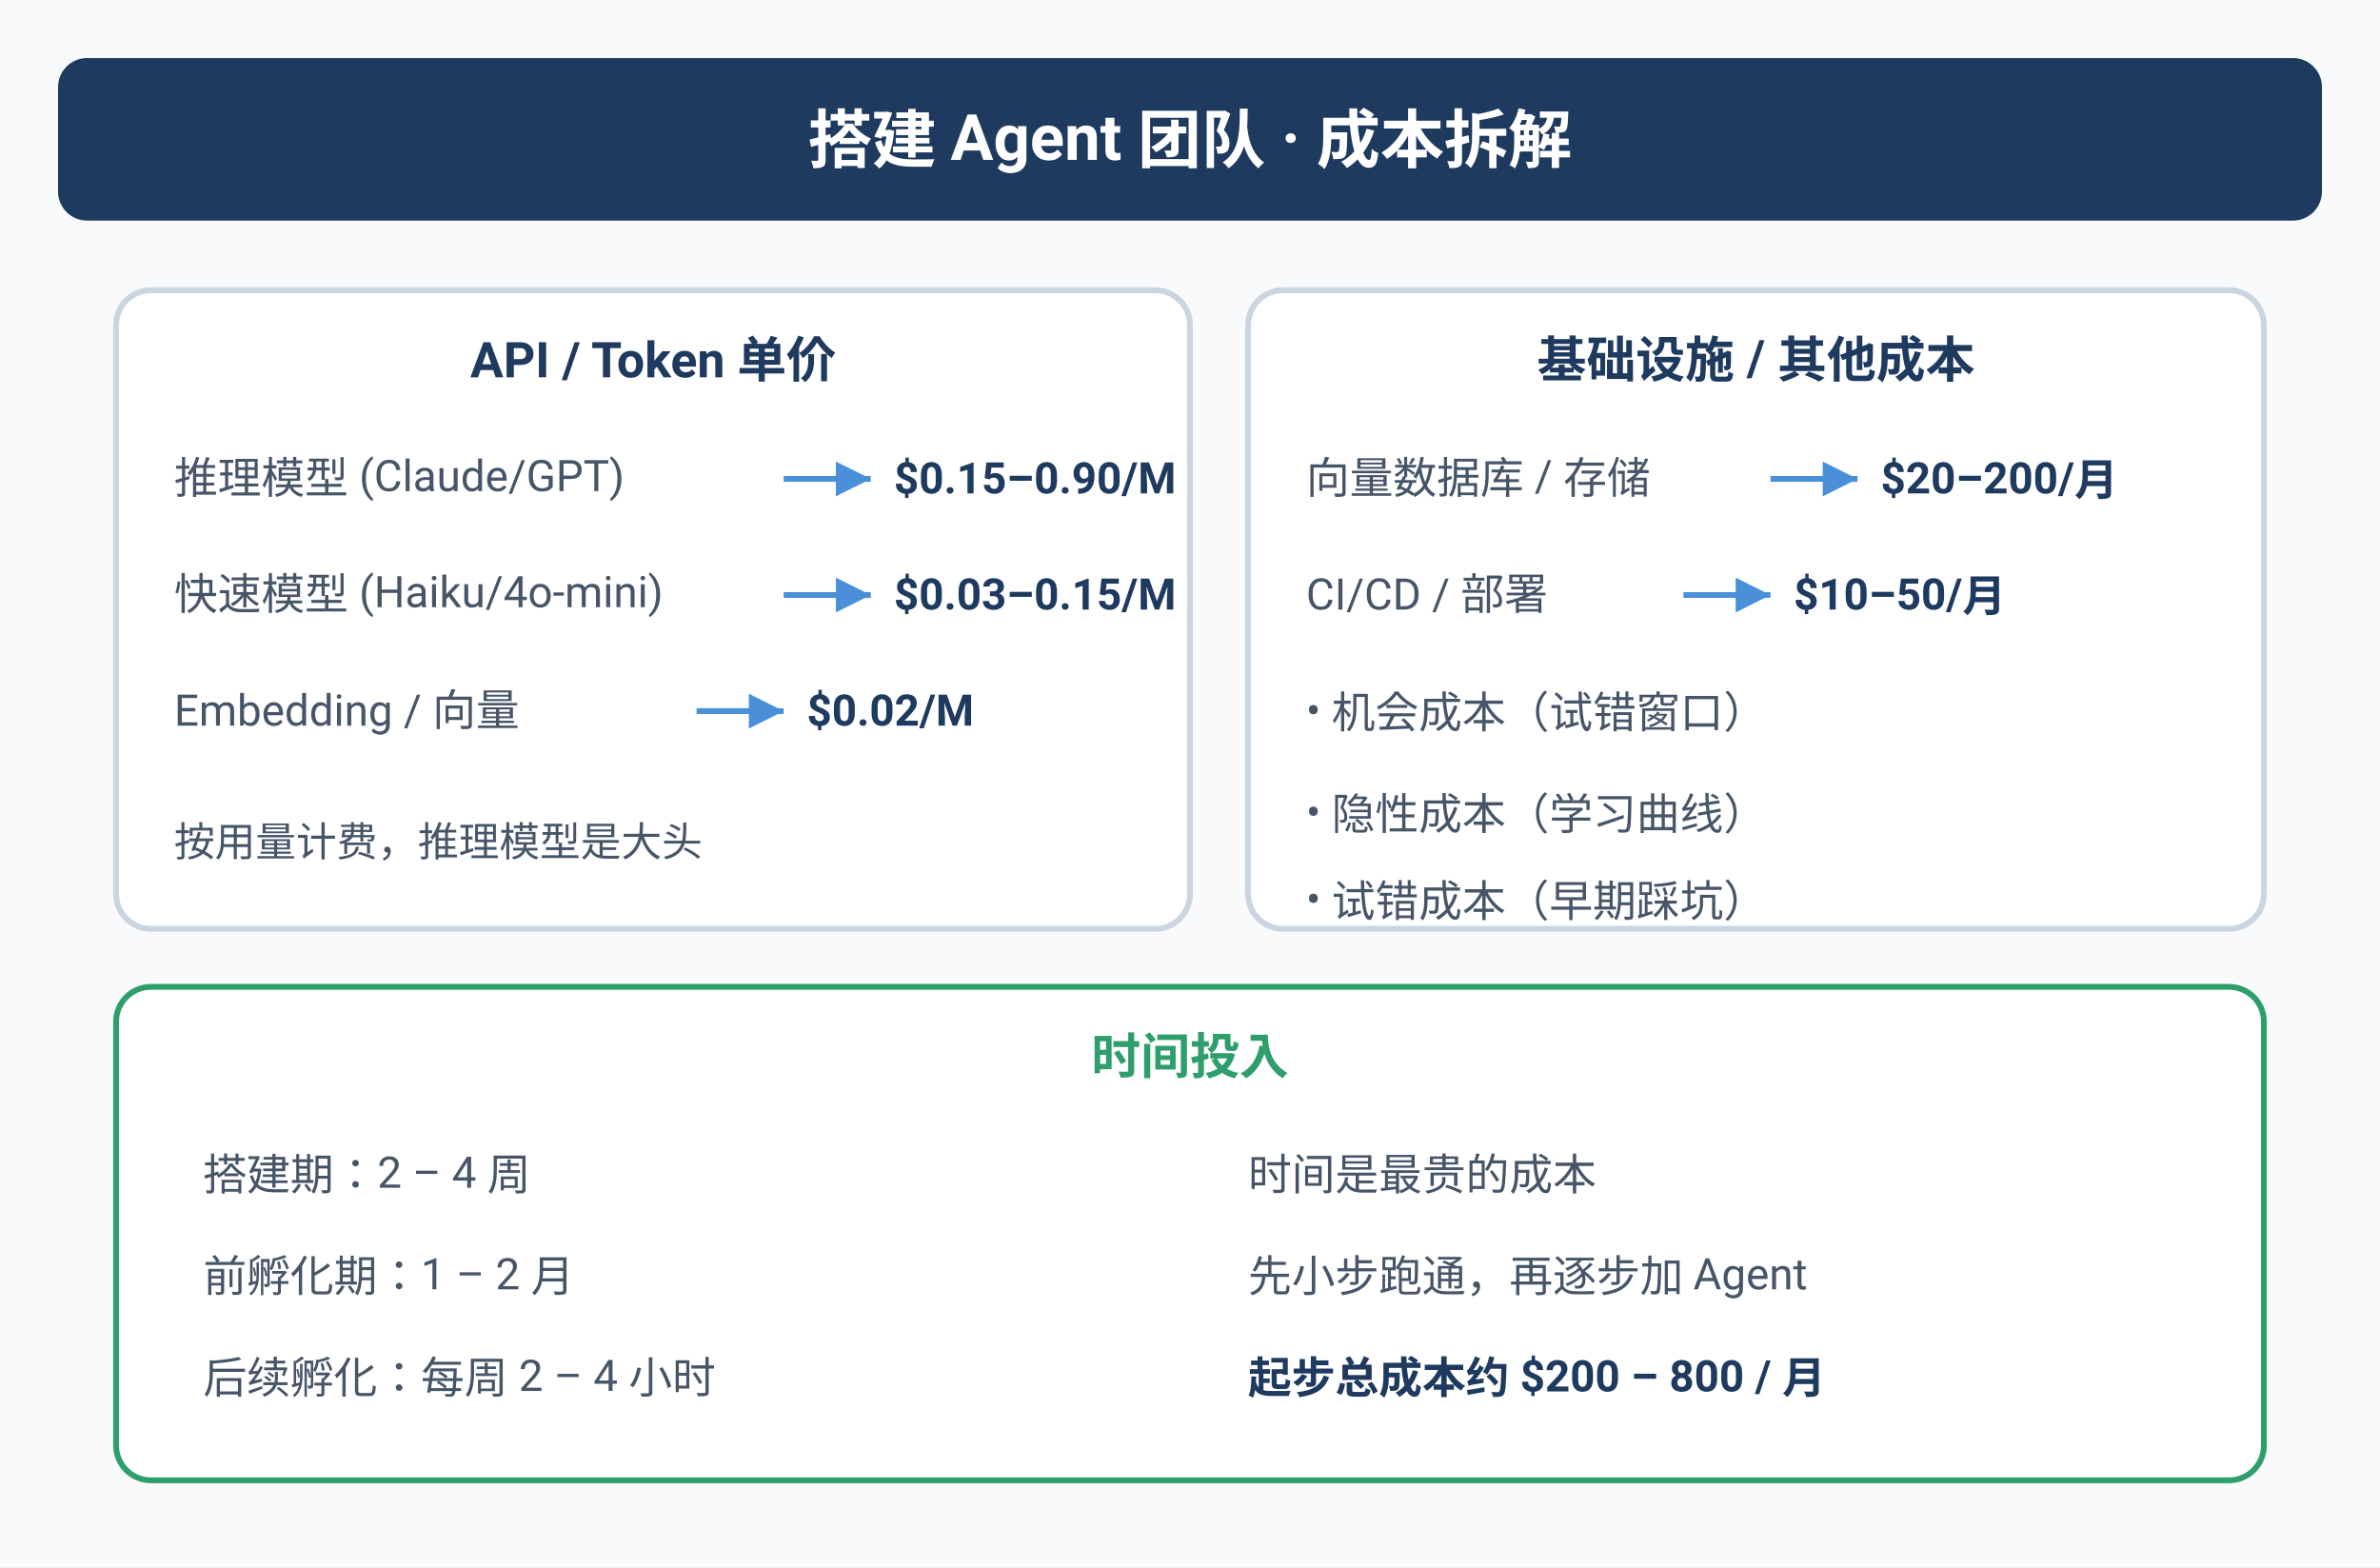
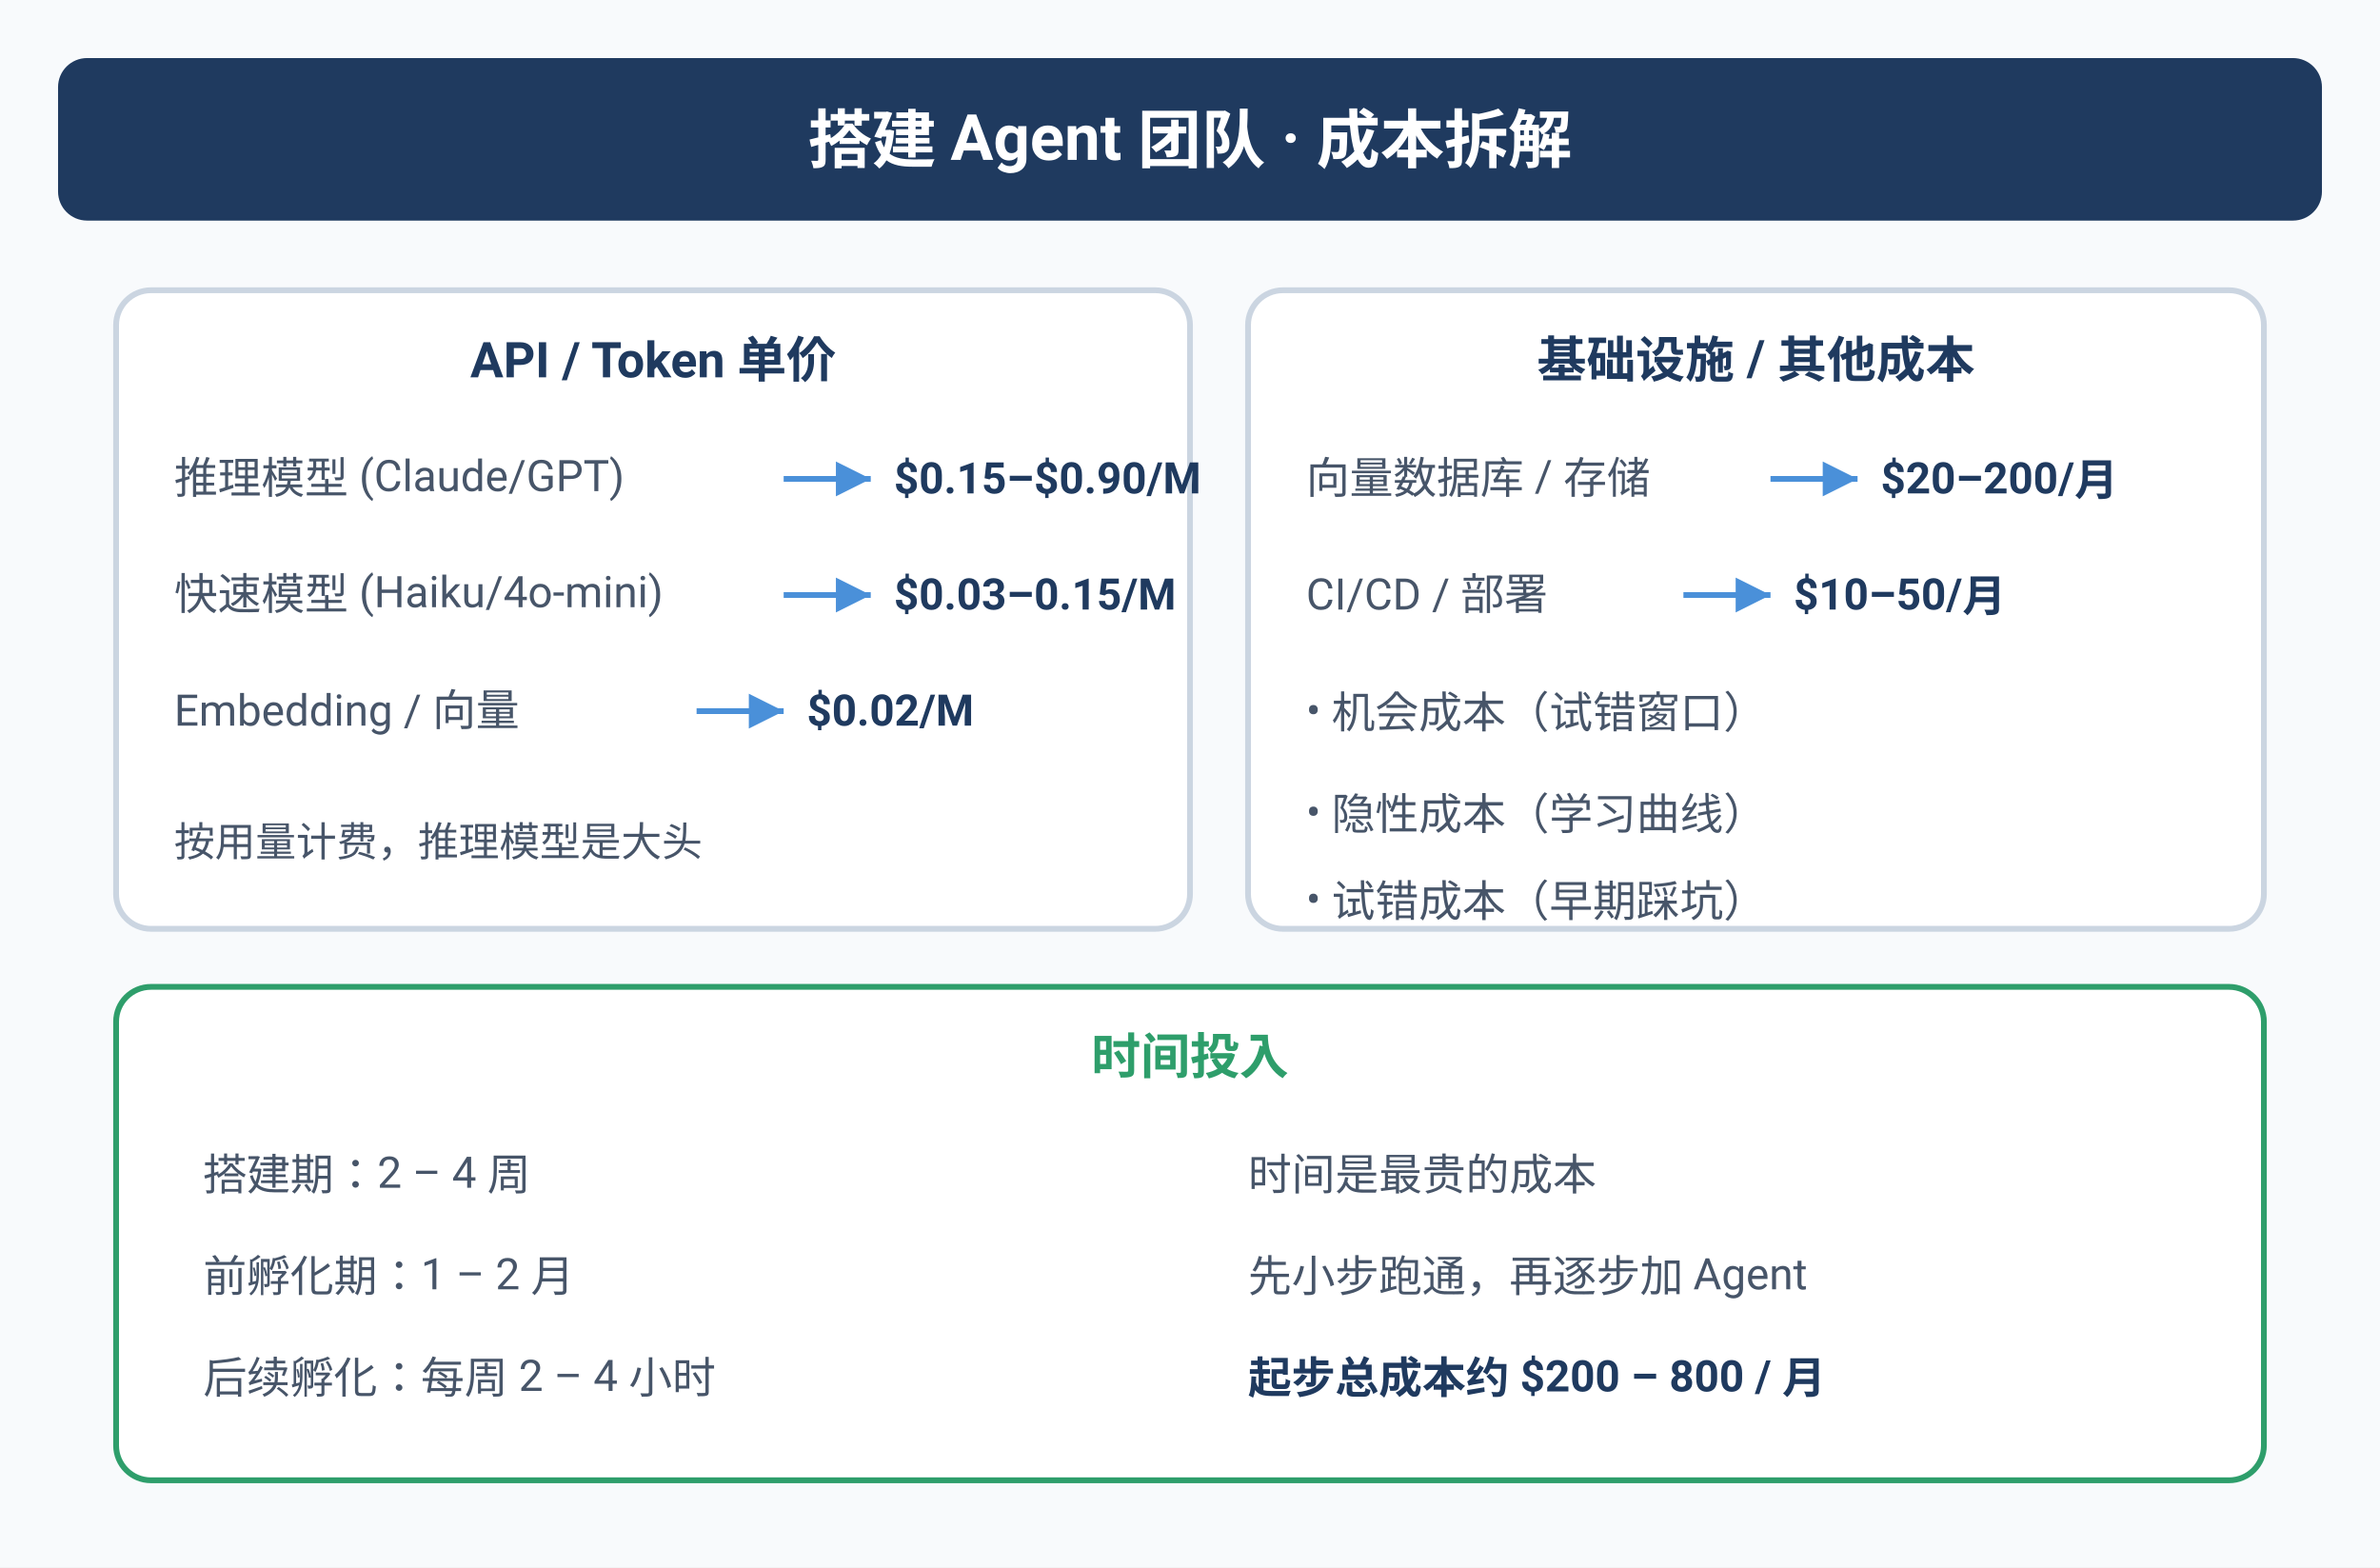
<svg xmlns="http://www.w3.org/2000/svg" viewBox="0 0 820 540" font-family="'Segoe UI', Roboto, Helvetica, Arial, sans-serif">
  <defs>
    <marker id="arrowCost" markerWidth="8" markerHeight="8" refX="6" refY="3" orient="auto">
      <path d="M0,0 L6,3 L0,6 Z" fill="#4a90d9" />
    </marker>
  </defs>
  <rect width="820" height="540" fill="#f8fafc" />
  <rect x="20" y="20" width="780" height="56" rx="10" fill="#1f3a5f" />
  <text x="410" y="56" fill="#fff" font-size="22" font-weight="700" text-anchor="middle">搭建 Agent 团队 · 成本拆解</text>
  <rect x="40" y="100" width="370" height="220" rx="12" fill="#fff" stroke="#cbd5e1" stroke-width="2" />
  <text x="225" y="130" fill="#1f3a5f" font-size="17" font-weight="700" text-anchor="middle">API / Token 单价</text>
  <text x="60" y="170" fill="#475569" font-size="15">推理模型 (Claude/GPT)</text>
  <line x1="270" y1="165" x2="300" y2="165" stroke="#4a90d9" stroke-width="2" marker-end="url(#arrowCost)" />
-   <text x="308" y="170" fill="#1f3a5f" font-size="15" font-weight="700">$0.15–0.90/M</text>
+   <text x="308" y="170" fill="#1f3a5f" font-size="15" font-weight="700">$0.15–$0.90/M</text>
  <text x="60" y="210" fill="#475569" font-size="15">快速模型 (Haiku/4o-mini)</text>
  <line x1="270" y1="205" x2="300" y2="205" stroke="#4a90d9" stroke-width="2" marker-end="url(#arrowCost)" />
  <text x="308" y="210" fill="#1f3a5f" font-size="15" font-weight="700">$0.03–0.15/M</text>
  <text x="60" y="250" fill="#475569" font-size="15">Embedding / 向量</text>
  <line x1="240" y1="245" x2="270" y2="245" stroke="#4a90d9" stroke-width="2" marker-end="url(#arrowCost)" />
  <text x="278" y="250" fill="#1f3a5f" font-size="15" font-weight="700">$0.02/M</text>
  <text x="60" y="295" fill="#475569" font-size="14">按用量计费，推理模型是大头</text>
  <rect x="430" y="100" width="350" height="220" rx="12" fill="#fff" stroke="#cbd5e1" stroke-width="2" />
  <text x="605" y="130" fill="#1f3a5f" font-size="17" font-weight="700" text-anchor="middle">基础设施 / 其他成本</text>
  <text x="450" y="170" fill="#475569" font-size="15">向量数据库 / 存储</text>
  <line x1="610" y1="165" x2="640" y2="165" stroke="#4a90d9" stroke-width="2" marker-end="url(#arrowCost)" />
  <text x="648" y="170" fill="#1f3a5f" font-size="15" font-weight="700">$20–200/月</text>
  <text x="450" y="210" fill="#475569" font-size="15">CI/CD / 部署</text>
  <line x1="580" y1="205" x2="610" y2="205" stroke="#4a90d9" stroke-width="2" marker-end="url(#arrowCost)" />
  <text x="618" y="210" fill="#1f3a5f" font-size="15" font-weight="700">$10–50/月</text>
  <text x="450" y="250" fill="#475569" font-size="15">• 机会成本（试错窗口）</text>
  <text x="450" y="285" fill="#475569" font-size="15">• 隐性成本（学习曲线）</text>
  <text x="450" y="315" fill="#475569" font-size="15">• 试错成本（早期踩坑）</text>
  <rect x="40" y="340" width="740" height="170" rx="12" fill="#fff" stroke="#2e9e6b" stroke-width="2" />
  <text x="410" y="370" fill="#2e9e6b" font-size="17" font-weight="700" text-anchor="middle">时间投入</text>
  <text x="70" y="410" fill="#475569" font-size="15">搭建期：2 – 4 周</text>
  <text x="70" y="445" fill="#475569" font-size="15">前孵化期：1 – 2 月</text>
  <text x="70" y="480" fill="#475569" font-size="15">后续孵化：每周 2 – 4 小时</text>
  <text x="430" y="410" fill="#475569" font-size="15">时间是最贵的成本</text>
  <text x="430" y="445" fill="#475569" font-size="15">先小步跑通，再逐步加 Agent</text>
  <text x="430" y="480" fill="#1f3a5f" font-size="15" font-weight="700">起步总成本约 $200 – 800 / 月</text>
</svg>
